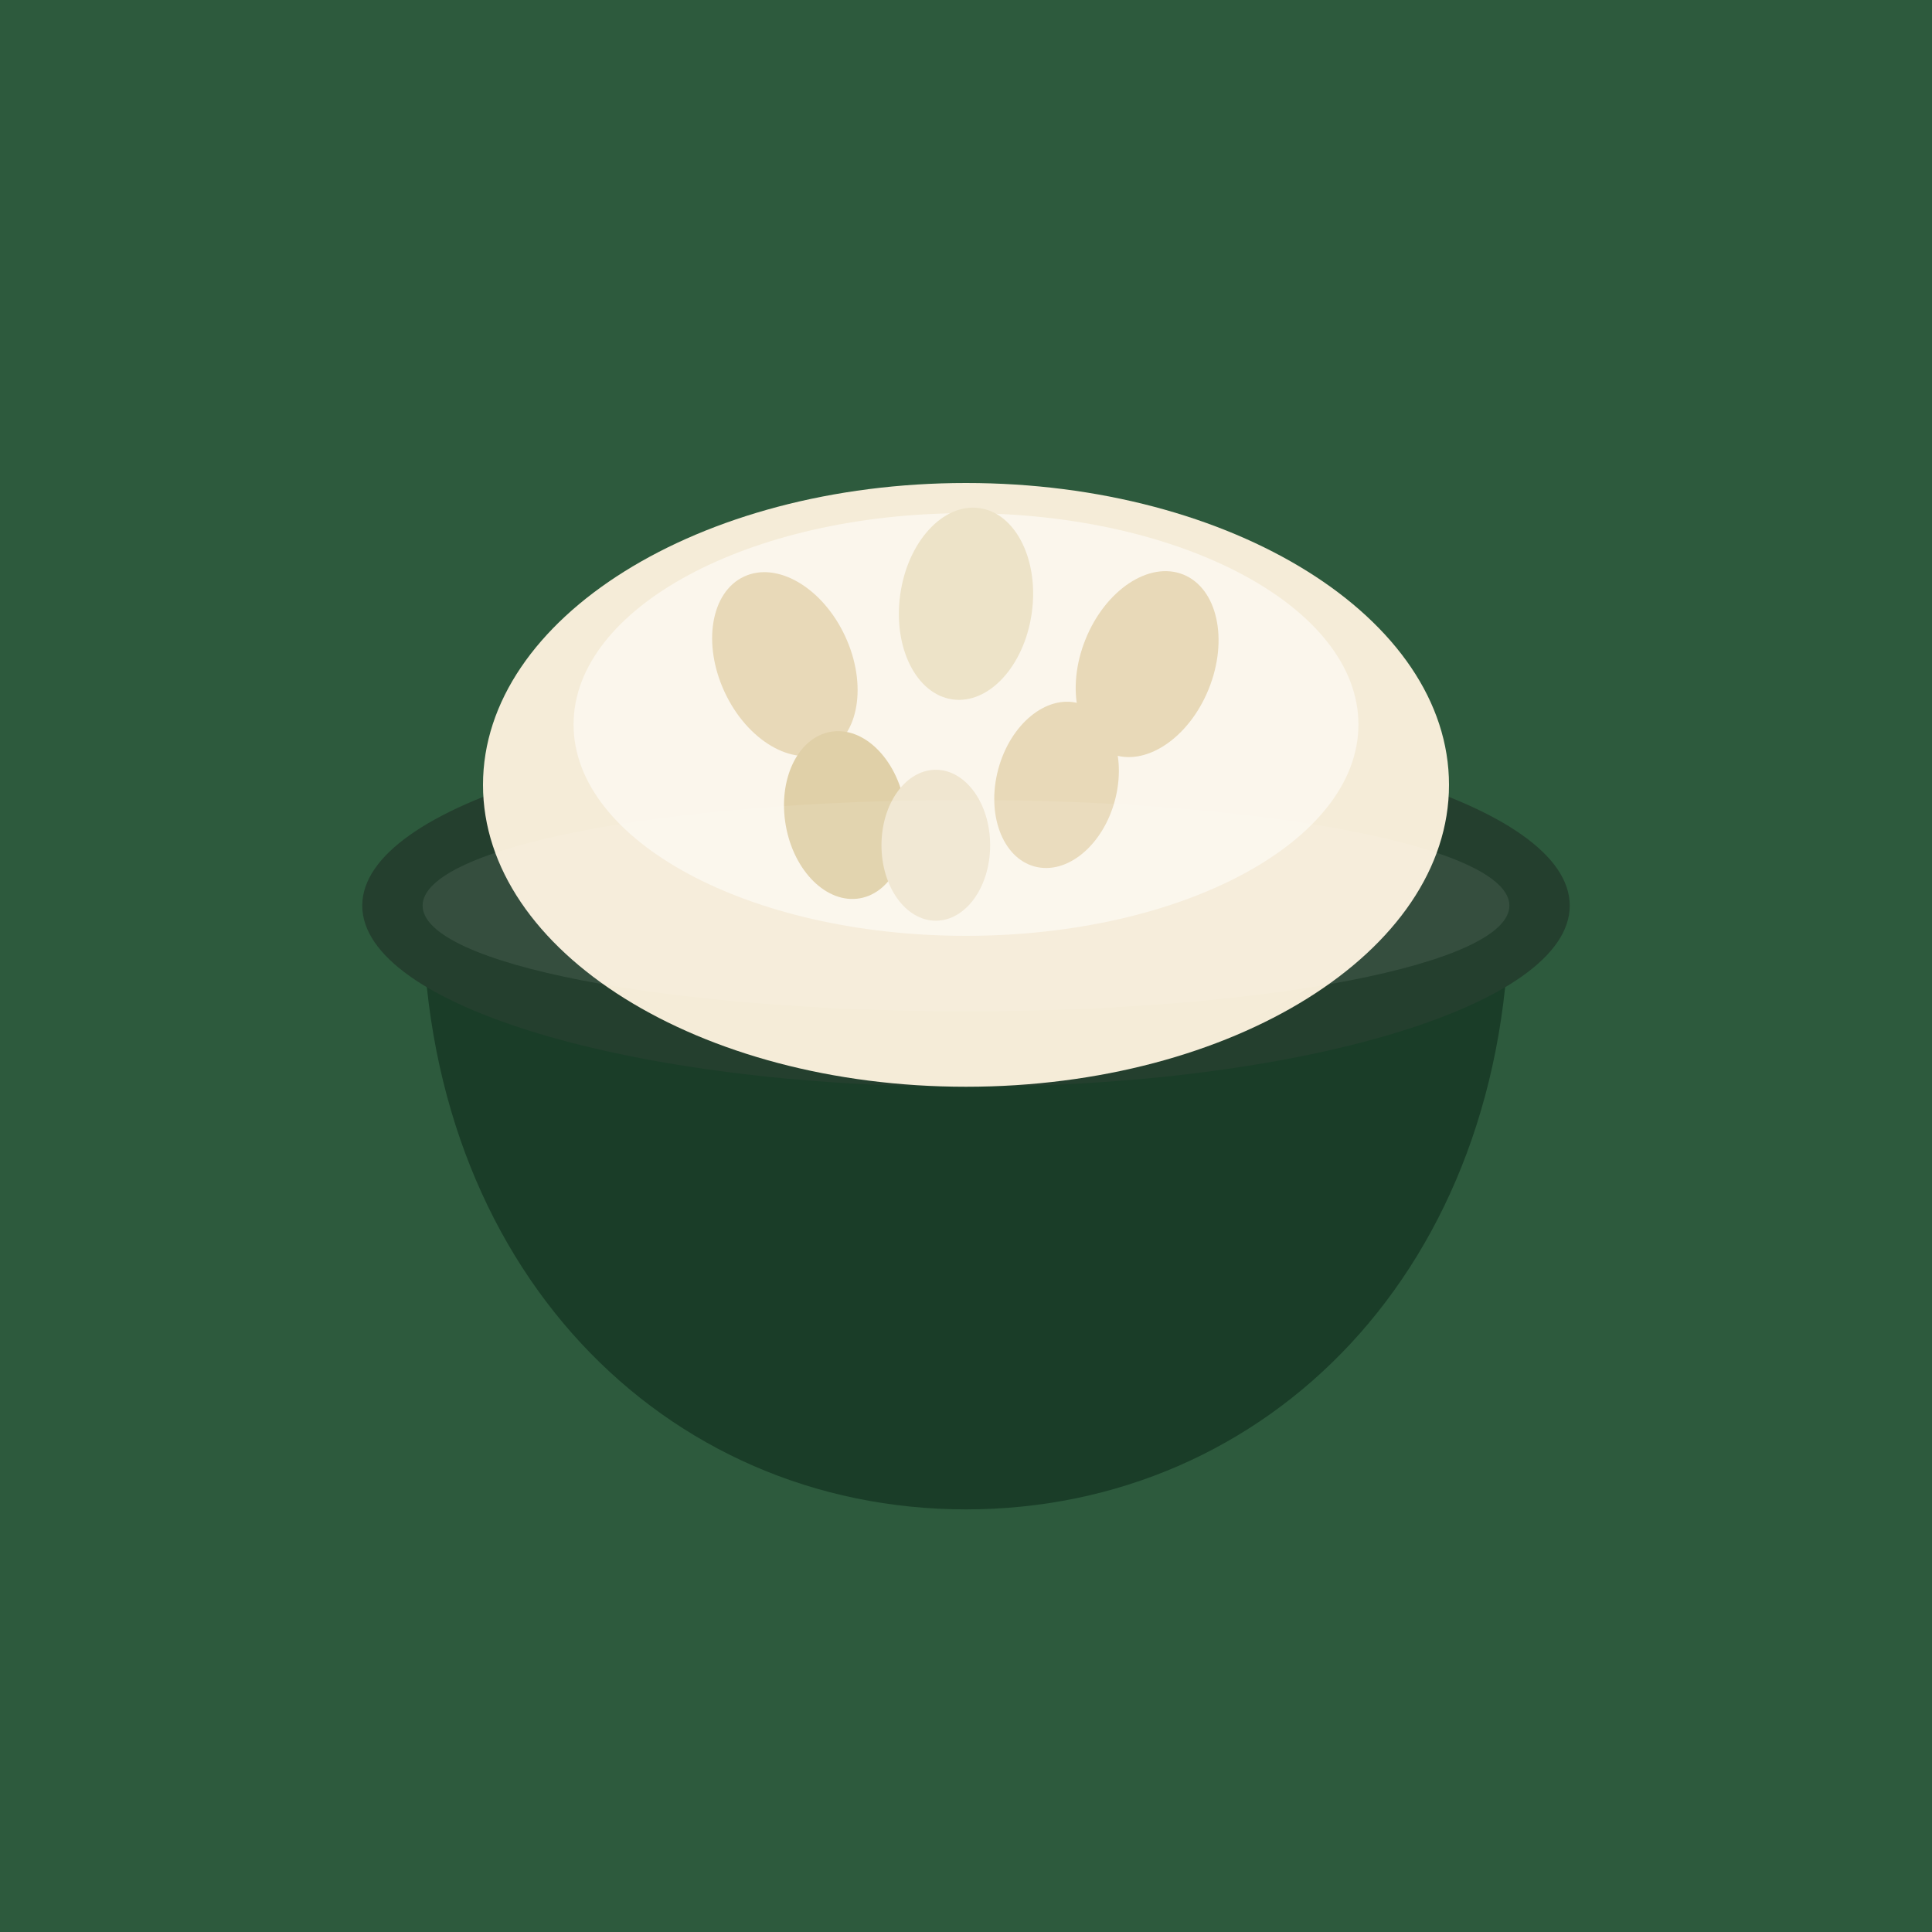
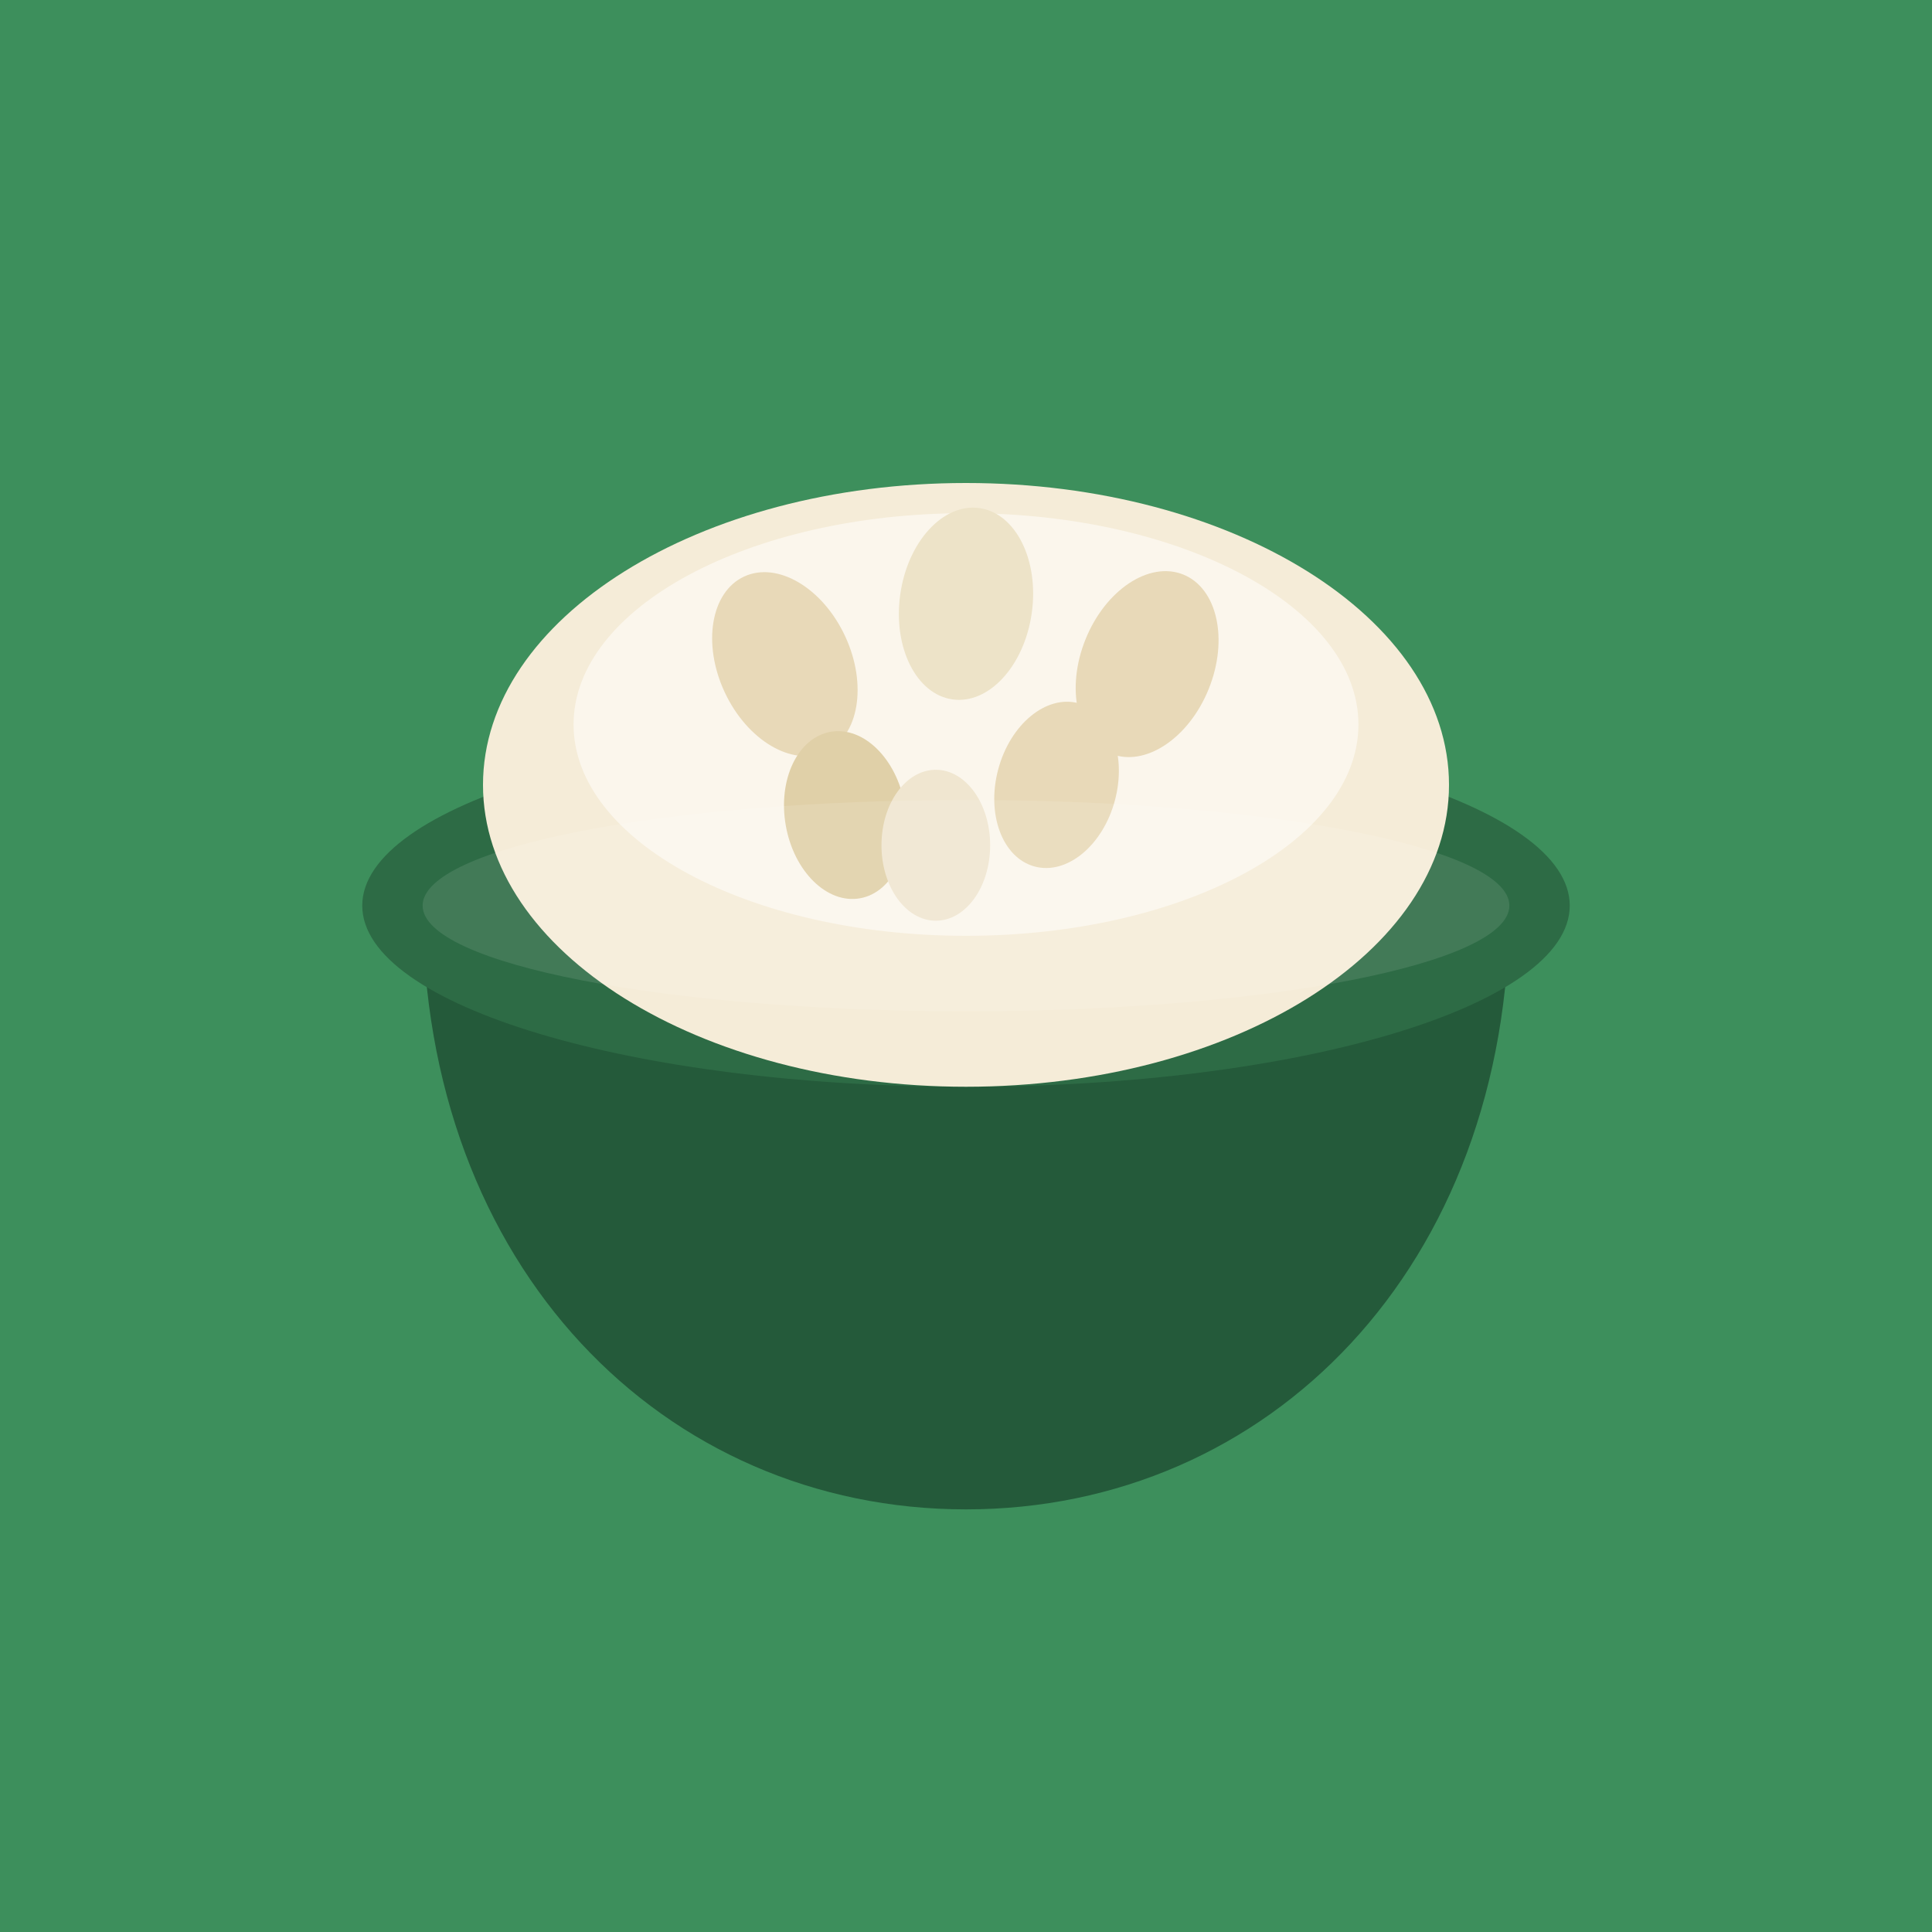
<svg xmlns="http://www.w3.org/2000/svg" viewBox="0 0 64 64" fill="none">
-   <rect width="64" height="64" fill="#2d5a3d" />
-   <path d="M14 30c0 12 8 20 18 20s18-8 18-20H14z" fill="#1a3d28" />
-   <ellipse cx="32" cy="30" rx="20" ry="6" fill="#243f2e" />
+   <rect width="64" height="64" fill="#3d8f5c" />
+   <path d="M14 30c0 12 8 20 18 20s18-8 18-20H14z" fill="#245a3a" />
+   <ellipse cx="32" cy="30" rx="20" ry="6" fill="#2d6b45" />
  <ellipse cx="32" cy="26" rx="16" ry="10" fill="#F5ECD8" />
  <ellipse cx="32" cy="24" rx="13" ry="7" fill="#FBF6EC" />
  <ellipse cx="26" cy="22" rx="2.2" ry="3.2" fill="#E8D9B8" transform="rotate(-25 26 22)" />
  <ellipse cx="32" cy="20" rx="2.2" ry="3.2" fill="#EDE3C8" transform="rotate(8 32 20)" />
  <ellipse cx="38" cy="22" rx="2.2" ry="3.2" fill="#E8D9B8" transform="rotate(22 38 22)" />
  <ellipse cx="28" cy="27" rx="2" ry="2.8" fill="#E0D0A8" transform="rotate(-10 28 27)" />
  <ellipse cx="35" cy="26" rx="2" ry="2.8" fill="#E8D9B8" transform="rotate(15 35 26)" />
  <ellipse cx="31" cy="28" rx="1.8" ry="2.5" fill="#F0E6D0" />
-   <ellipse cx="32" cy="30" rx="18" ry="3.5" fill="#ffffff" opacity="0.08" />
+   <ellipse cx="32" cy="30" rx="18" ry="3.5" fill="#ffffff" opacity="0.1" />
</svg>
